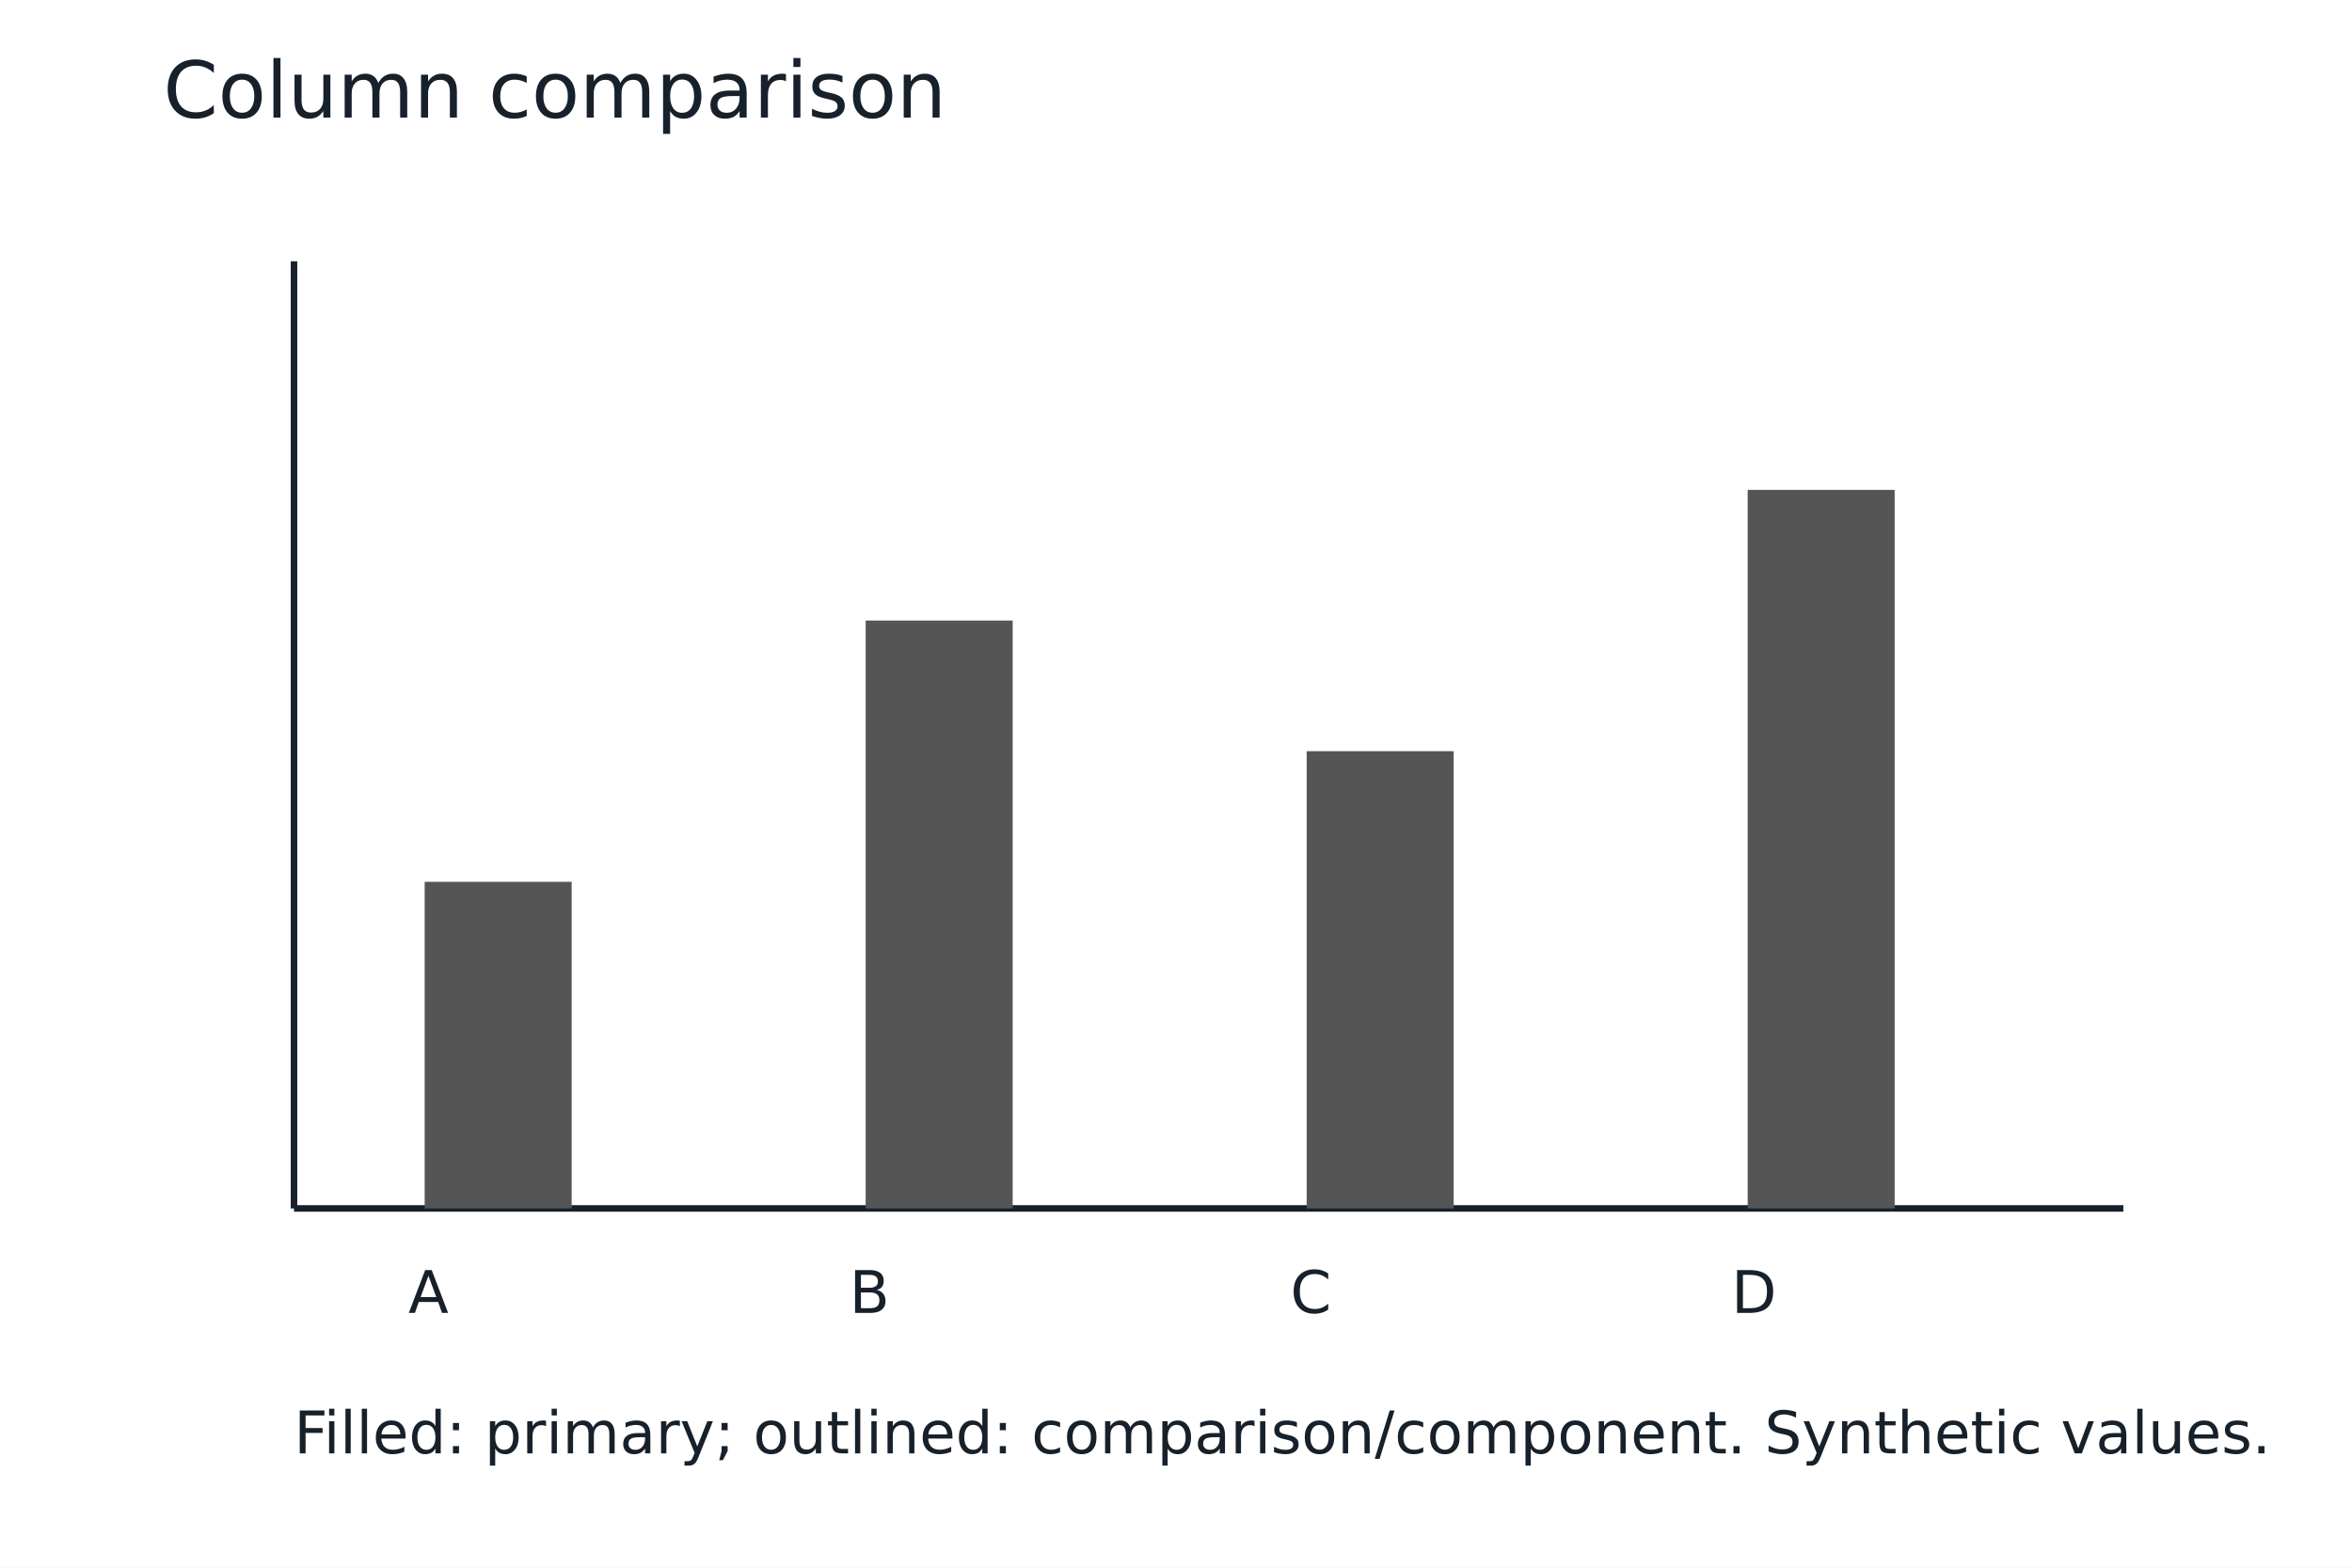
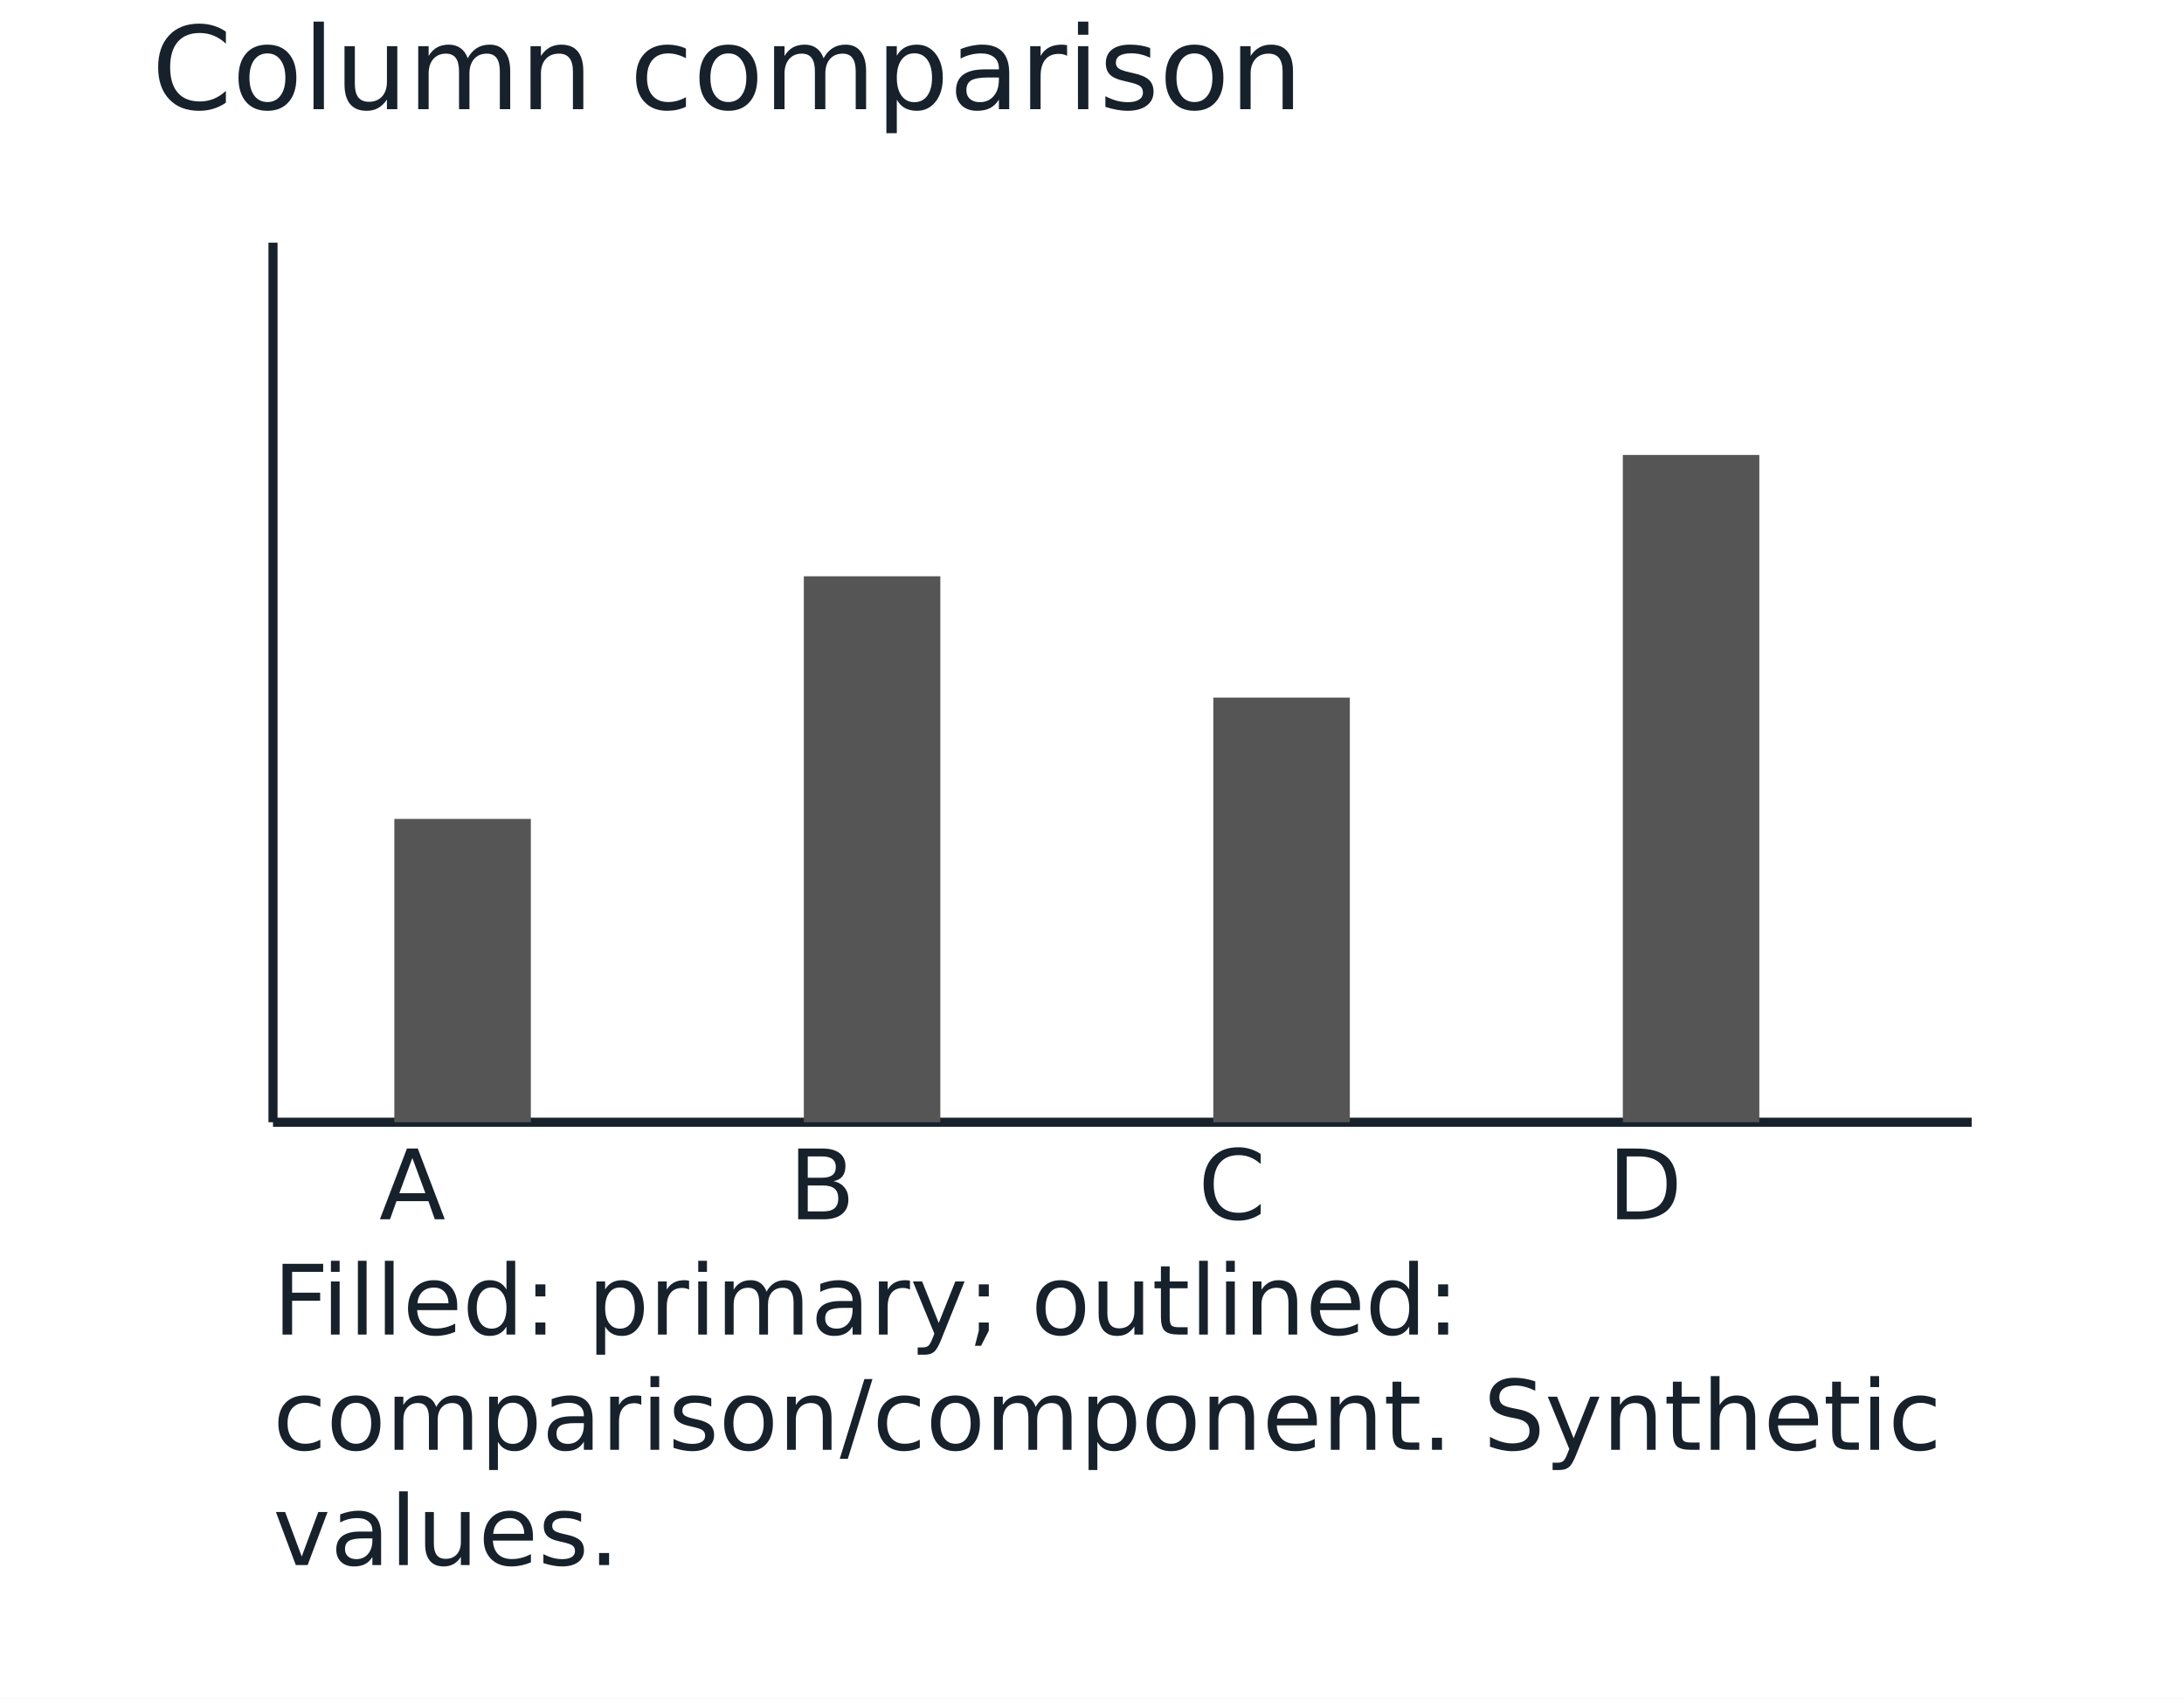
- <svg xmlns="http://www.w3.org/2000/svg" width="720" height="480" viewBox="0 0 720 480" role="img" aria-labelledby="title desc">
-   <rect width="720" height="480" fill="white" />
-   <g font-family="DejaVu Sans, sans-serif" font-size="18" fill="#17212b">
-     <text x="50" y="36" font-size="24">Column comparison</text>
-     <line x1="90" y1="80" x2="90" y2="370" stroke="#17212b" stroke-width="2" />
-     <line x1="90" y1="370" x2="650" y2="370" stroke="#17212b" stroke-width="2" />
+ <svg xmlns="http://www.w3.org/2000/svg" width="720" height="560" viewBox="0 0 720 560" role="img" aria-labelledby="title desc">
+   <rect width="720" height="560" fill="white" />
+   <g font-family="DejaVu Sans, Liberation Sans, Arial, sans-serif" font-size="32" fill="#17212b">
+     <text x="50" y="36" font-size="38">Column comparison</text>
+     <line x1="90" y1="80" x2="90" y2="370" stroke="#17212b" stroke-width="3" />
+     <line x1="90" y1="370" x2="650" y2="370" stroke="#17212b" stroke-width="3" />
    <rect x="130" y="270" width="45" height="100" fill="#555" />
    <text x="125" y="402">A</text>
    <rect x="265" y="190" width="45" height="180" fill="#555" />
    <text x="260" y="402">B</text>
    <rect x="400" y="230" width="45" height="140" fill="#555" />
    <text x="395" y="402">C</text>
    <rect x="535" y="150" width="45" height="220" fill="#555" />
    <text x="530" y="402">D</text>
-     <text x="90" y="445">Filled: primary; outlined: comparison/component. Synthetic values.</text>
+     <text x="90" y="440">
+       <tspan x="90.0" y="440">Filled: primary; outlined:</tspan>
+       <tspan x="90.0" y="478">comparison/component. Synthetic</tspan>
+       <tspan x="90.0" y="516">values.</tspan>
+     </text>
  </g>
</svg>
